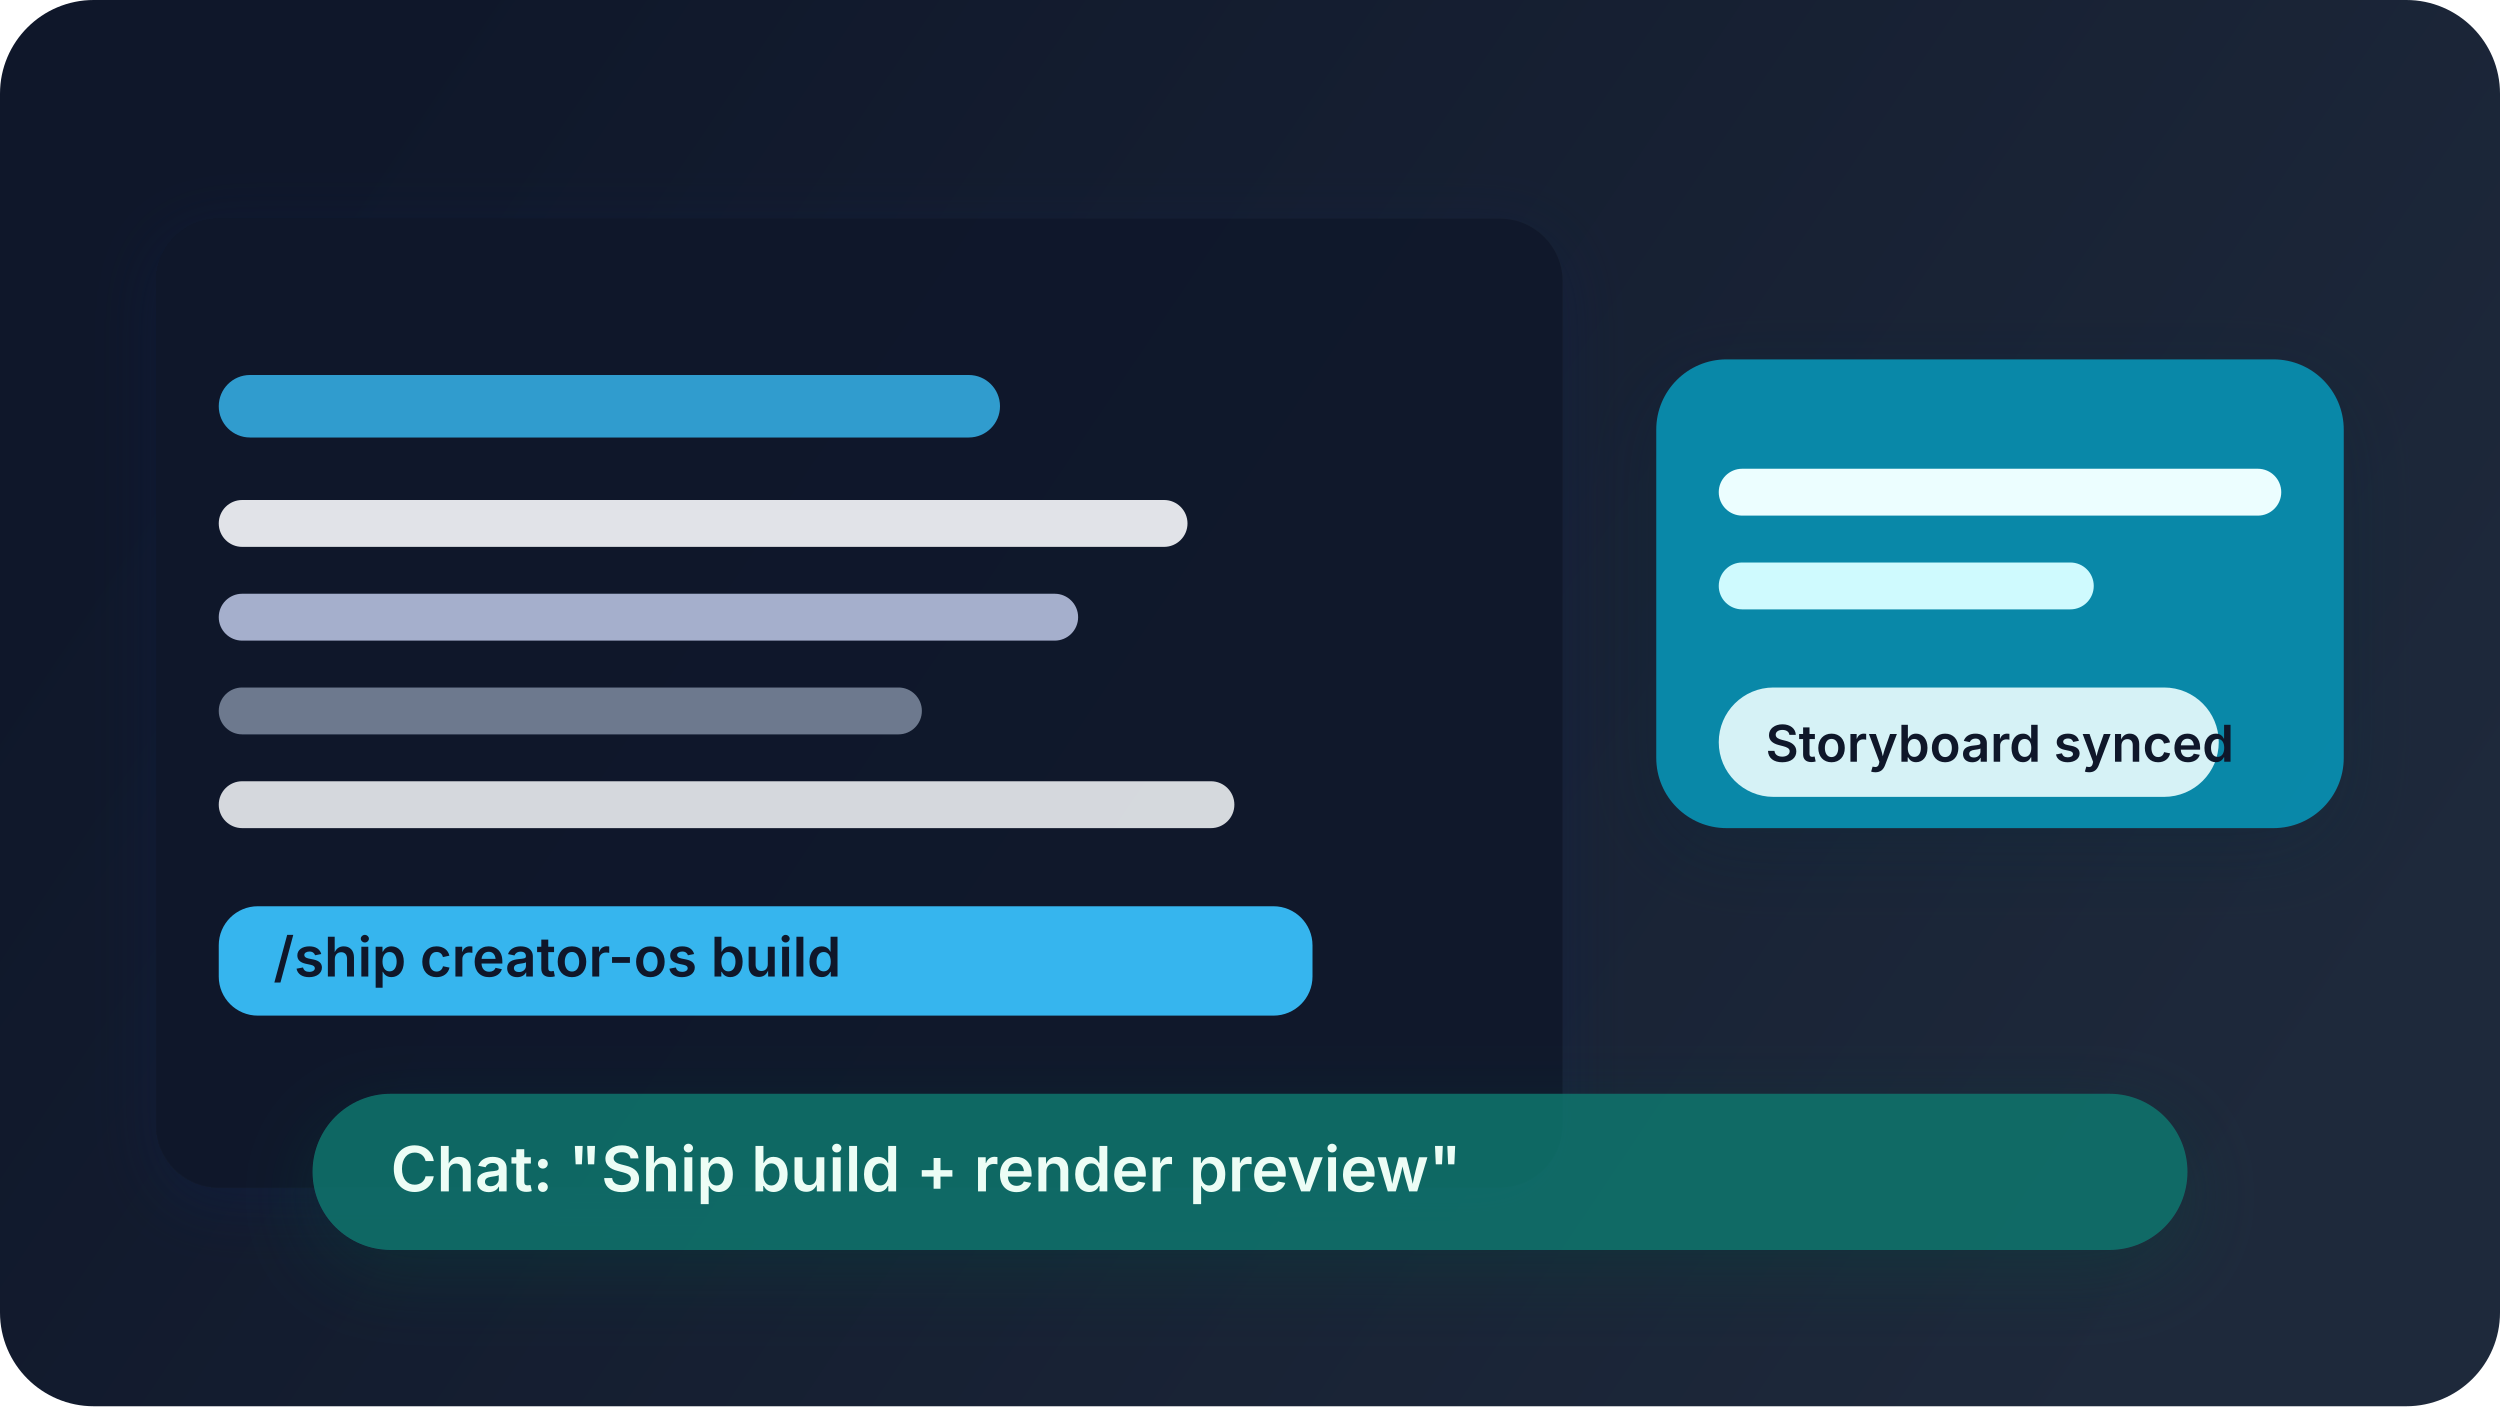
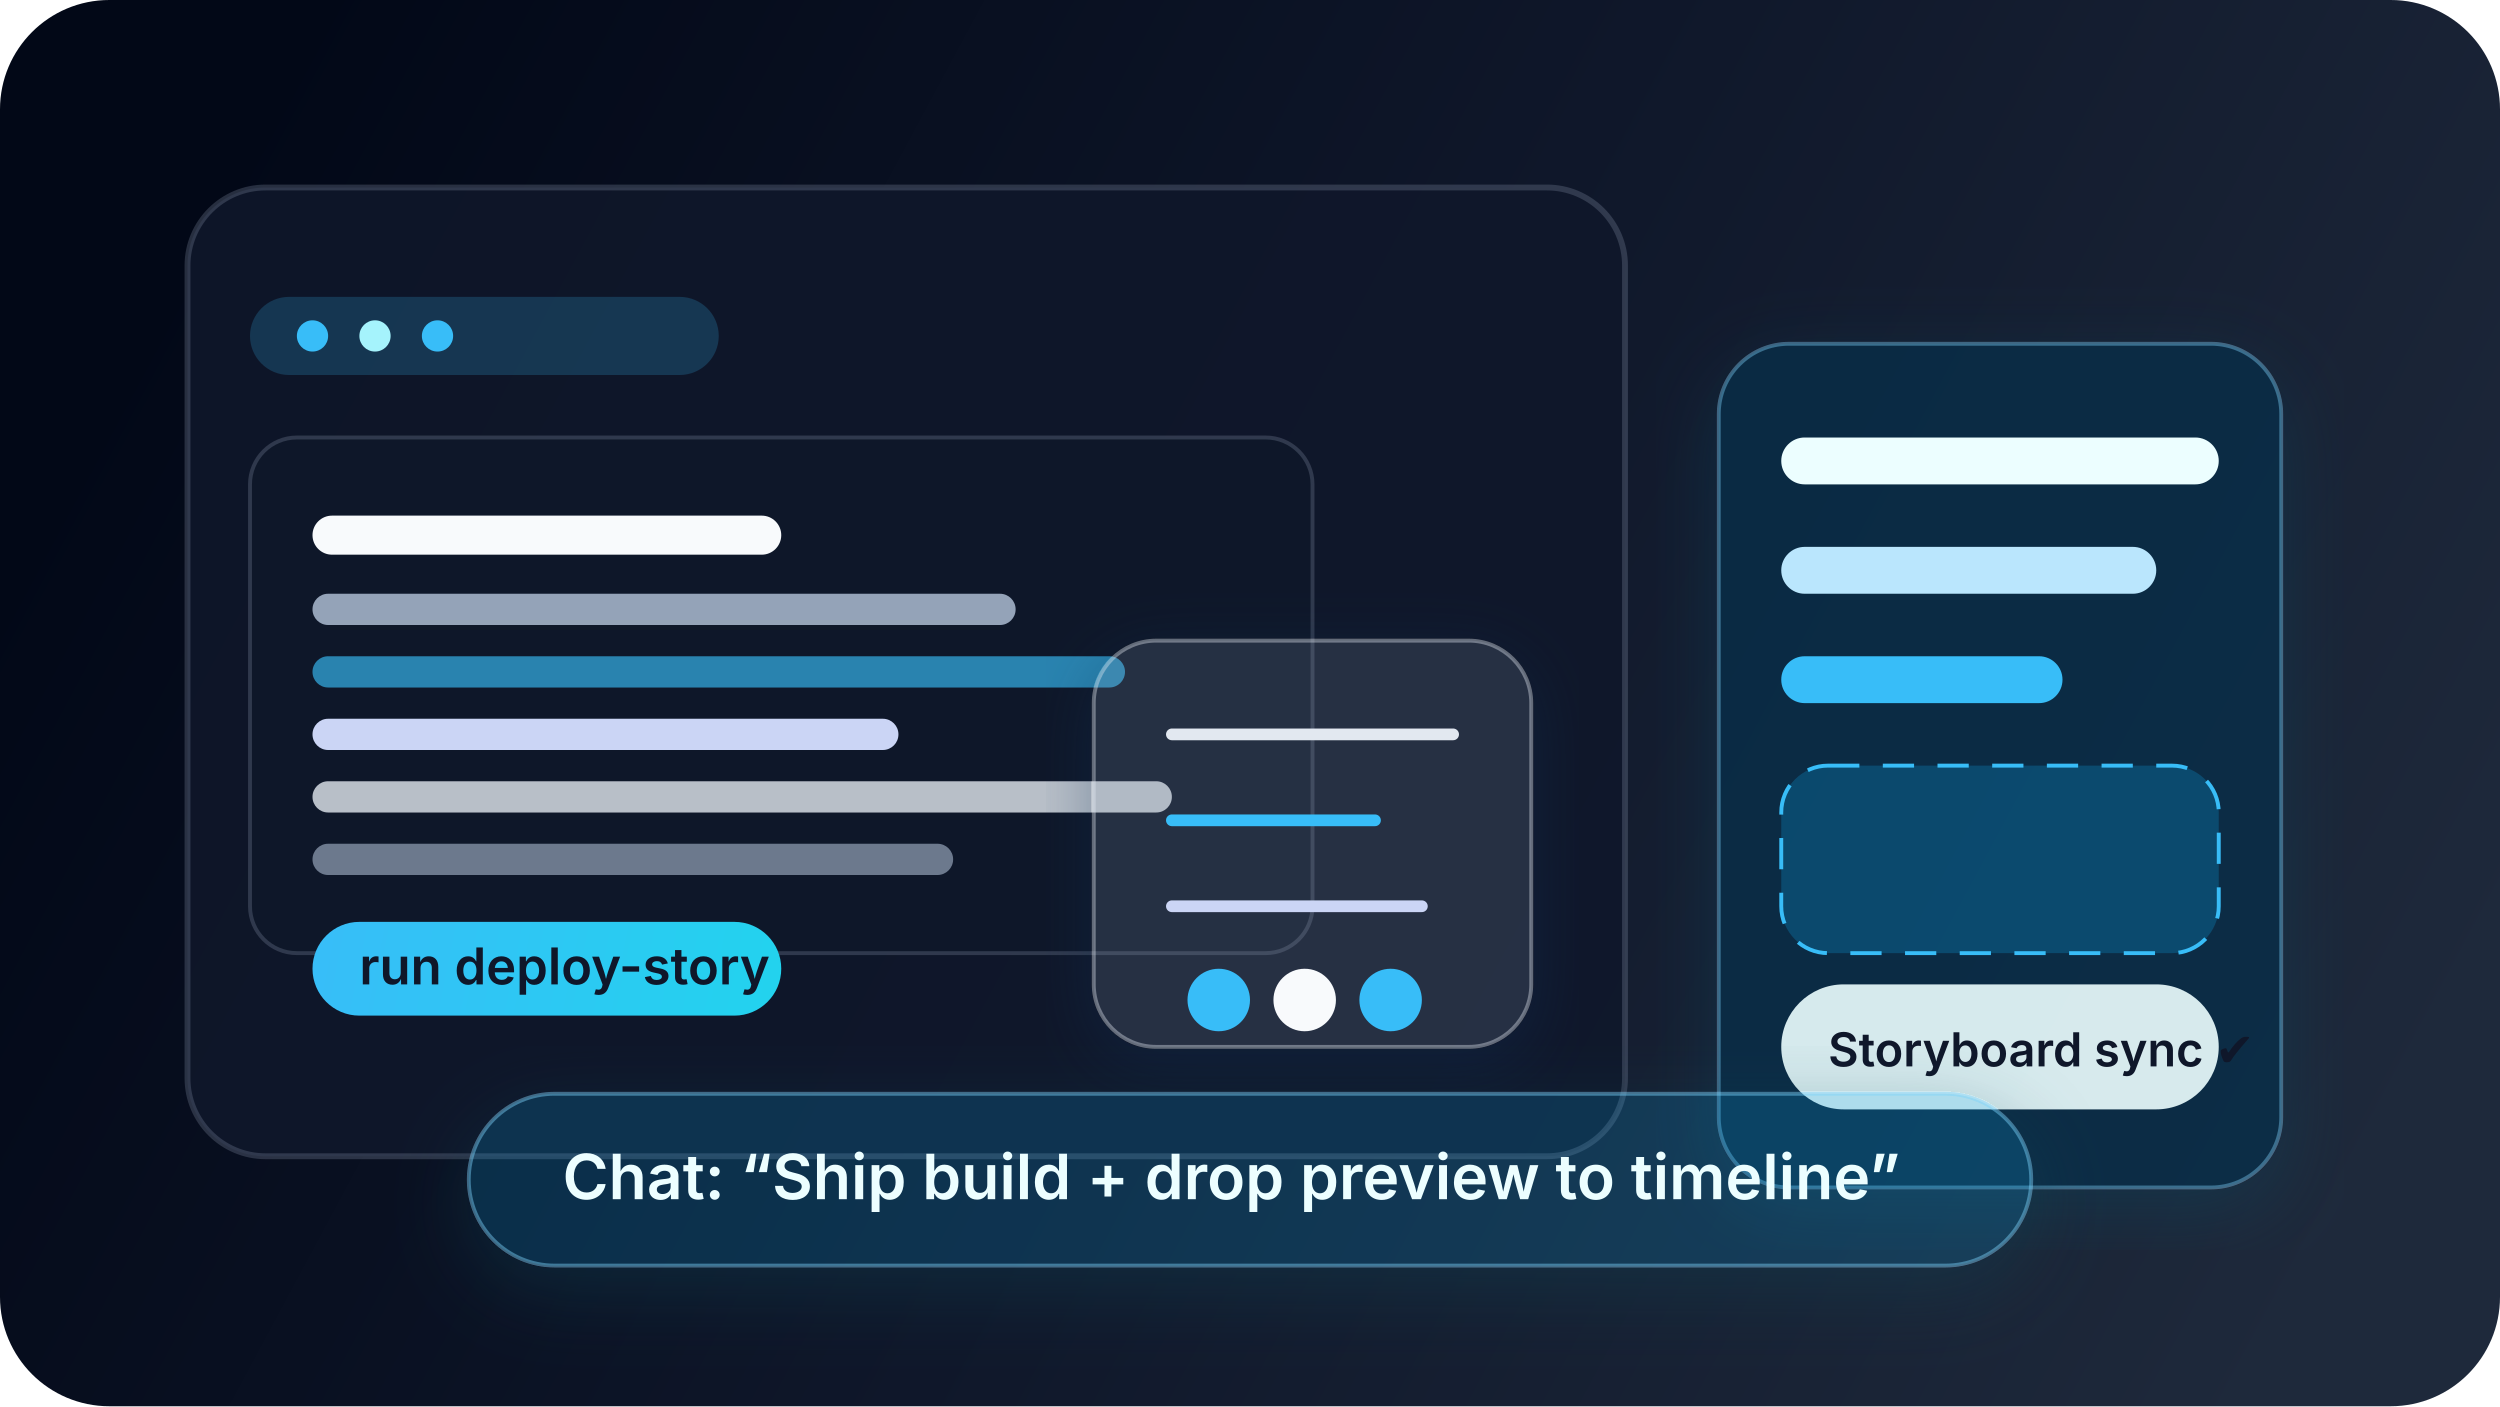
<svg xmlns="http://www.w3.org/2000/svg" width="640" height="360" viewBox="0 0 640 360" fill="none">
-   <rect width="640" height="360" rx="24" fill="url(#paint0_linear_1_1)" />
-   <g filter="url(#filter0_d_1_1)">
-     <rect x="40" y="56" width="360" height="248" rx="16" fill="rgba(15,23,42,0.88)" />
-     <rect x="56" y="96" width="200" height="16" rx="8" fill="#38bdf8" opacity="0.8" />
-     <rect x="56" y="128" width="248" height="12" rx="6" fill="#f8fafc" opacity="0.9" />
-     <rect x="56" y="152" width="220" height="12" rx="6" fill="#cbd5f5" opacity="0.8" />
-     <rect x="56" y="176" width="180" height="12" rx="6" fill="#94a3b8" opacity="0.7" />
-     <rect x="56" y="200" width="260" height="12" rx="6" fill="#f8fafc" opacity="0.85" />
-     <rect x="56" y="232" width="280" height="28" rx="10" fill="#38bdf8" opacity="0.95" />
-     <text x="70" y="250" fill="#0f172a" font-size="14" font-weight="600" font-family="'Inter',sans-serif">/ship creator-os build</text>
+   <rect width="640" height="360" rx="28" fill="url(#bg)" />
+   <rect x="48" y="48" width="368" height="248" rx="20" fill="rgba(15,23,42,0.88)" stroke="rgba(148,163,184,0.25)" stroke-width="1.5" />
+   <rect x="64" y="76" width="120" height="20" rx="10" fill="rgba(56,189,248,0.2)" />
+   <circle cx="80" cy="86" r="4" fill="#38bdf8" />
+   <circle cx="96" cy="86" r="4" fill="#a5f3fc" />
+   <circle cx="112" cy="86" r="4" fill="#38bdf8" />
+   <rect x="64" y="112" width="272" height="132" rx="12" fill="rgba(15,23,42,0.92)" stroke="rgba(148,163,184,0.25)" />
+   <rect x="80" y="132" width="120" height="10" rx="5" fill="#f8fafc" />
+   <rect x="80" y="152" width="180" height="8" rx="4" fill="#94a3b8" />
+   <rect x="80" y="168" width="208" height="8" rx="4" fill="#38bdf8" opacity="0.65" />
+   <rect x="80" y="184" width="150" height="8" rx="4" fill="#cbd5f5" />
+   <rect x="80" y="200" width="220" height="8" rx="4" fill="#e2e8f0" opacity="0.8" />
+   <rect x="80" y="216" width="164" height="8" rx="4" fill="#94a3b8" opacity="0.7" />
+   <rect x="80" y="236" width="120" height="24" rx="12" fill="url(#btn)" />
+   <text x="92" y="252" fill="#0f172a" font-family="'Inter',sans-serif" font-size="13" font-weight="600">run deploy-story</text>
+   <g filter="url(#chatShadow)">
+     <rect x="280" y="164" width="112" height="104" rx="16" fill="rgba(148,163,184,0.18)" stroke="rgba(226,232,240,0.4)" />
+     <path d="M300 188h72" stroke="#e2e8f0" stroke-width="3" stroke-linecap="round" />
+     <path d="M300 210h52" stroke="#38bdf8" stroke-width="3" stroke-linecap="round" />
+     <path d="M300 232h64" stroke="#cbd5f5" stroke-width="3" stroke-linecap="round" />
+     <circle cx="312" cy="256" r="8" fill="#38bdf8" />
+     <circle cx="334" cy="256" r="8" fill="#f8fafc" />
+     <circle cx="356" cy="256" r="8" fill="#38bdf8" />
  </g>
-   <g filter="url(#filter1_d_1_1)">
-     <rect x="424" y="92" width="176" height="120" rx="18" fill="rgba(8,145,178,0.92)" />
-     <rect x="440" y="120" width="144" height="12" rx="6" fill="#ecfeff" />
-     <rect x="440" y="144" width="96" height="12" rx="6" fill="#cffafe" />
-     <rect x="440" y="176" width="128" height="28" rx="14" fill="#ecfeff" opacity="0.9" />
-     <text x="452" y="195" fill="#0f172a" font-size="13" font-weight="600" font-family="'Inter',sans-serif">Storyboard synced</text>
+   <g filter="url(#timelineShadow)">
+     <rect x="440" y="88" width="144" height="216" rx="18" fill="rgba(8,47,73,0.78)" stroke="rgba(125,211,252,0.4)" />
+     <rect x="456" y="112" width="112" height="12" rx="6" fill="#ecfeff" />
+     <rect x="456" y="140" width="96" height="12" rx="6" fill="#bae6fd" />
+     <rect x="456" y="168" width="72" height="12" rx="6" fill="#38bdf8" />
+     <rect x="456" y="196" width="112" height="48" rx="12" fill="rgba(14,165,233,0.25)" stroke="#38bdf8" stroke-dasharray="8 6" />
+     <rect x="456" y="252" width="112" height="32" rx="16" fill="rgba(236,254,255,0.9)" />
+     <text x="468" y="273" fill="#0f172a" font-family="'Inter',sans-serif" font-size="12" font-weight="600">Storyboard sync ✔</text>
  </g>
-   <g filter="url(#filter2_d_1_1)">
-     <rect x="80" y="280" width="480" height="40" rx="20" fill="rgba(15,118,110,0.85)" />
-     <text x="100" y="305" fill="#ecfdf5" font-size="16" font-weight="600" font-family="'Inter',sans-serif">Chat: "Ship build + render preview"</text>
+   <g filter="url(#footerShadow)">
+     <rect x="120" y="280" width="400" height="44" rx="22" fill="rgba(14,165,233,0.2)" stroke="rgba(125,211,252,0.45)" />
+     <text x="144" y="307" fill="#ecfeff" font-family="'Inter',sans-serif" font-size="16" font-weight="600">Chat: “Ship build + drop preview to timeline”</text>
  </g>
  <defs>
-     <linearGradient id="paint0_linear_1_1" x1="88" y1="32" x2="552" y2="344" gradientUnits="userSpaceOnUse">
-       <stop stop-color="#0f172a" />
+     <linearGradient id="bg" x1="60" y1="36" x2="596" y2="324" gradientUnits="userSpaceOnUse">
+       <stop stop-color="#020817" />
+       <stop offset="0.5" stop-color="#0f172a" />
      <stop offset="1" stop-color="#1e293b" />
    </linearGradient>
-     <filter id="filter0_d_1_1" x="24" y="44" width="392" height="280" filterUnits="userSpaceOnUse" color-interpolation-filters="sRGB">
+     <linearGradient id="btn" x1="80" y1="236" x2="200" y2="260" gradientUnits="userSpaceOnUse">
+       <stop stop-color="#38bdf8" />
+       <stop offset="1" stop-color="#22d3ee" />
+     </linearGradient>
+     <filter id="chatShadow" x="268" y="152" width="136" height="128" filterUnits="userSpaceOnUse" color-interpolation-filters="sRGB">
      <feFlood flood-opacity="0" result="BackgroundImageFix" />
      <feColorMatrix in="SourceAlpha" type="matrix" values="0 0 0 0 0 0 0 0 0 0 0 0 0 0 0 0 0 0 127 0" result="hardAlpha" />
      <feOffset dy="4" />
      <feGaussianBlur stdDeviation="8" />
      <feComposite in2="hardAlpha" operator="out" />
-       <feColorMatrix type="matrix" values="0 0 0 0 0.05 0 0 0 0 0.12 0 0 0 0 0.3 0 0 0 0.35 0" />
-       <feBlend mode="normal" in2="BackgroundImageFix" result="effect1_dropShadow" />
-       <feBlend mode="normal" in="SourceGraphic" in2="effect1_dropShadow" result="shape" />
+       <feColorMatrix type="matrix" values="0 0 0 0 0.06 0 0 0 0 0.19 0 0 0 0 0.34 0 0 0 0.35 0" />
+       <feBlend in2="BackgroundImageFix" mode="normal" result="effect1_dropShadow" />
+       <feBlend in="SourceGraphic" in2="effect1_dropShadow" mode="normal" result="shape" />
    </filter>
-     <filter id="filter1_d_1_1" x="404" y="80" width="216" height="176" filterUnits="userSpaceOnUse" color-interpolation-filters="sRGB">
+     <filter id="timelineShadow" x="424" y="72" width="176" height="248" filterUnits="userSpaceOnUse" color-interpolation-filters="sRGB">
      <feFlood flood-opacity="0" result="BackgroundImageFix" />
      <feColorMatrix in="SourceAlpha" type="matrix" values="0 0 0 0 0 0 0 0 0 0 0 0 0 0 0 0 0 0 127 0" result="hardAlpha" />
      <feOffset dy="6" />
      <feGaussianBlur stdDeviation="10" />
      <feComposite in2="hardAlpha" operator="out" />
-       <feColorMatrix type="matrix" values="0 0 0 0 0.02 0 0 0 0 0.17 0 0 0 0 0.24 0 0 0 0.25 0" />
-       <feBlend mode="normal" in2="BackgroundImageFix" result="effect1_dropShadow" />
-       <feBlend mode="normal" in="SourceGraphic" in2="effect1_dropShadow" result="shape" />
+       <feColorMatrix type="matrix" values="0 0 0 0 0.04 0 0 0 0 0.3 0 0 0 0 0.4 0 0 0 0.35 0" />
+       <feBlend in2="BackgroundImageFix" mode="normal" result="effect1_dropShadow" />
+       <feBlend in="SourceGraphic" in2="effect1_dropShadow" mode="normal" result="shape" />
    </filter>
-     <filter id="filter2_d_1_1" x="60" y="268" width="520" height="80" filterUnits="userSpaceOnUse" color-interpolation-filters="sRGB">
+     <filter id="footerShadow" x="100" y="268" width="440" height="84" filterUnits="userSpaceOnUse" color-interpolation-filters="sRGB">
      <feFlood flood-opacity="0" result="BackgroundImageFix" />
      <feColorMatrix in="SourceAlpha" type="matrix" values="0 0 0 0 0 0 0 0 0 0 0 0 0 0 0 0 0 0 127 0" result="hardAlpha" />
      <feOffset dy="6" />
      <feGaussianBlur stdDeviation="10" />
      <feComposite in2="hardAlpha" operator="out" />
-       <feColorMatrix type="matrix" values="0 0 0 0 0.02 0 0 0 0 0.28 0 0 0 0 0.25 0 0 0 0.35 0" />
-       <feBlend mode="normal" in2="BackgroundImageFix" result="effect1_dropShadow" />
-       <feBlend mode="normal" in="SourceGraphic" in2="effect1_dropShadow" result="shape" />
+       <feColorMatrix type="matrix" values="0 0 0 0 0.06 0 0 0 0 0.29 0 0 0 0 0.36 0 0 0 0.35 0" />
+       <feBlend in2="BackgroundImageFix" mode="normal" result="effect1_dropShadow" />
+       <feBlend in="SourceGraphic" in2="effect1_dropShadow" mode="normal" result="shape" />
    </filter>
  </defs>
</svg>
